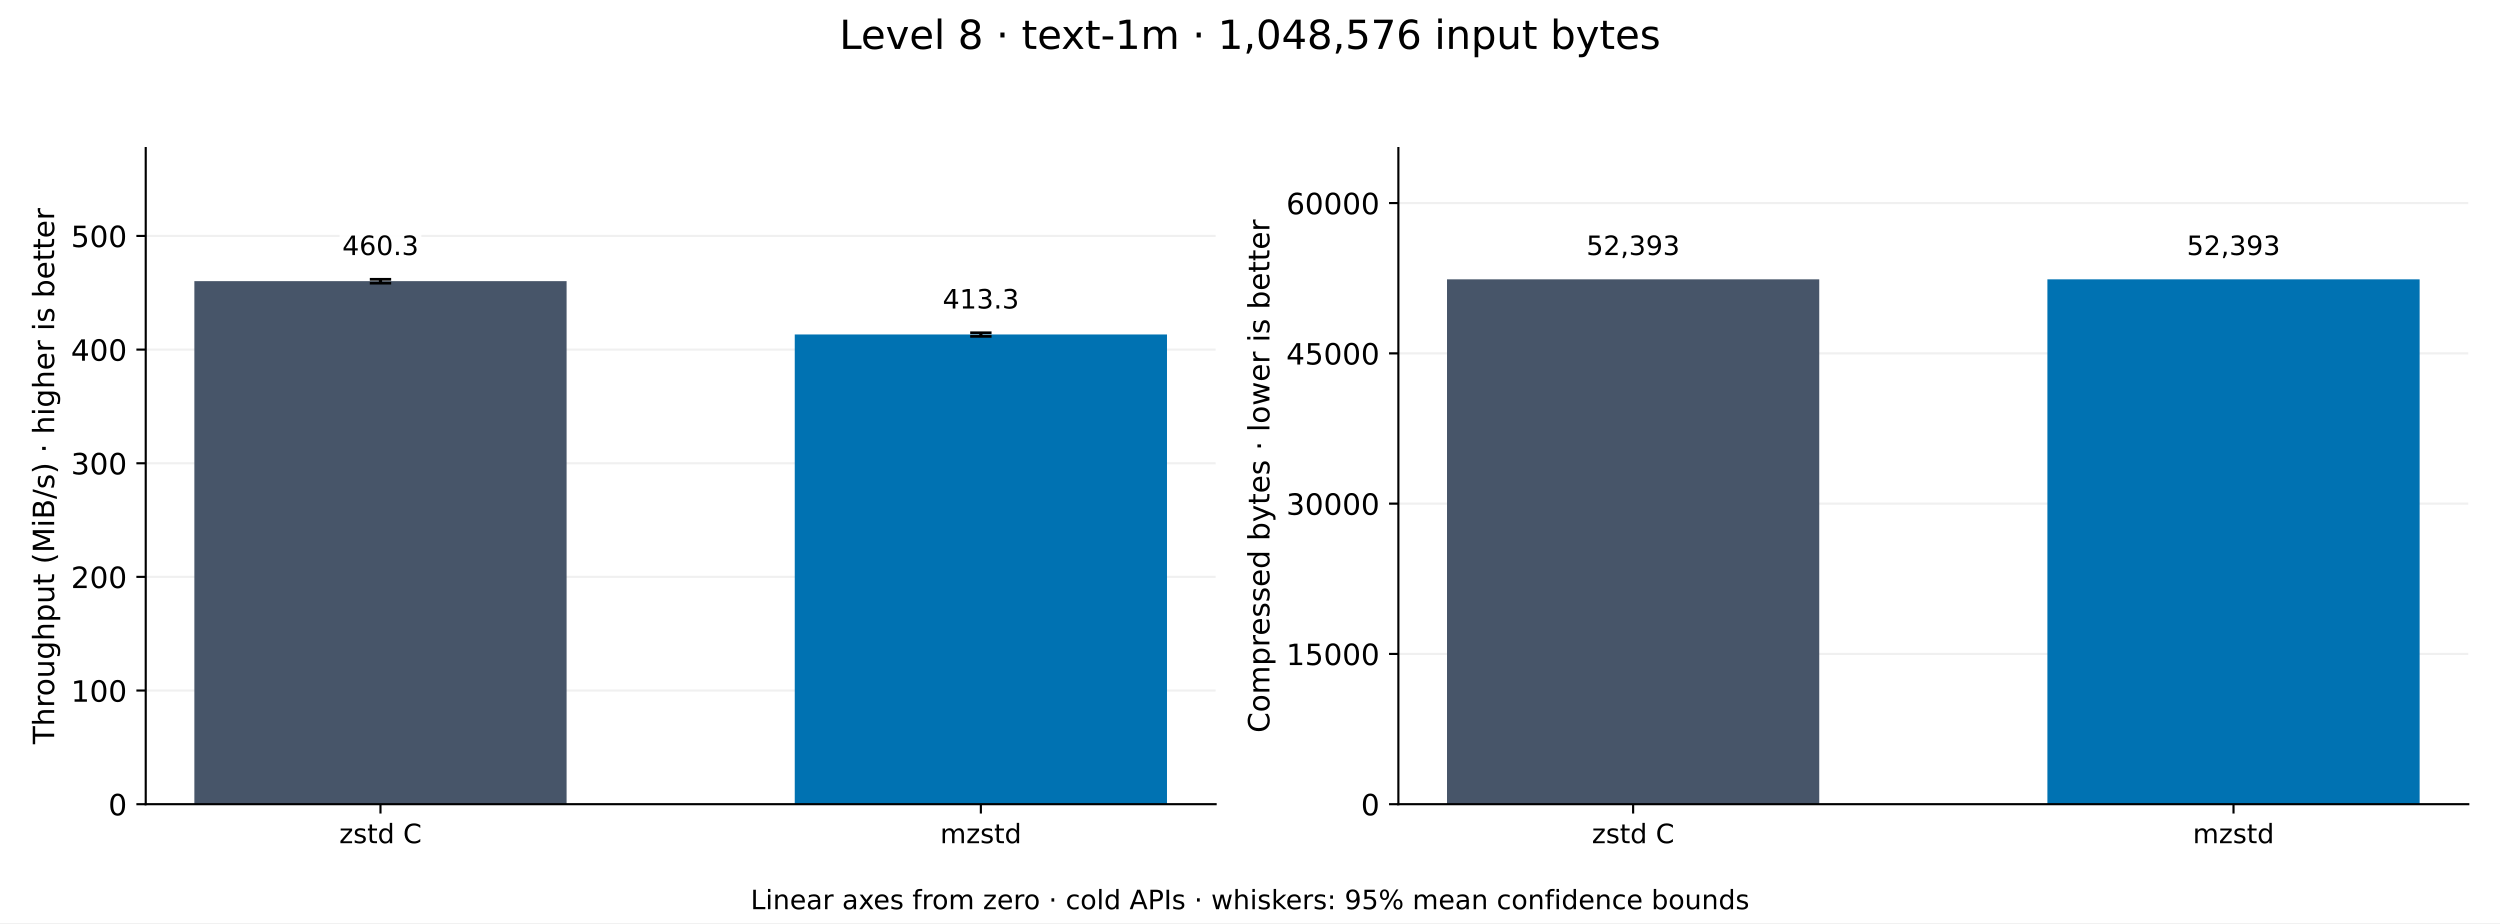
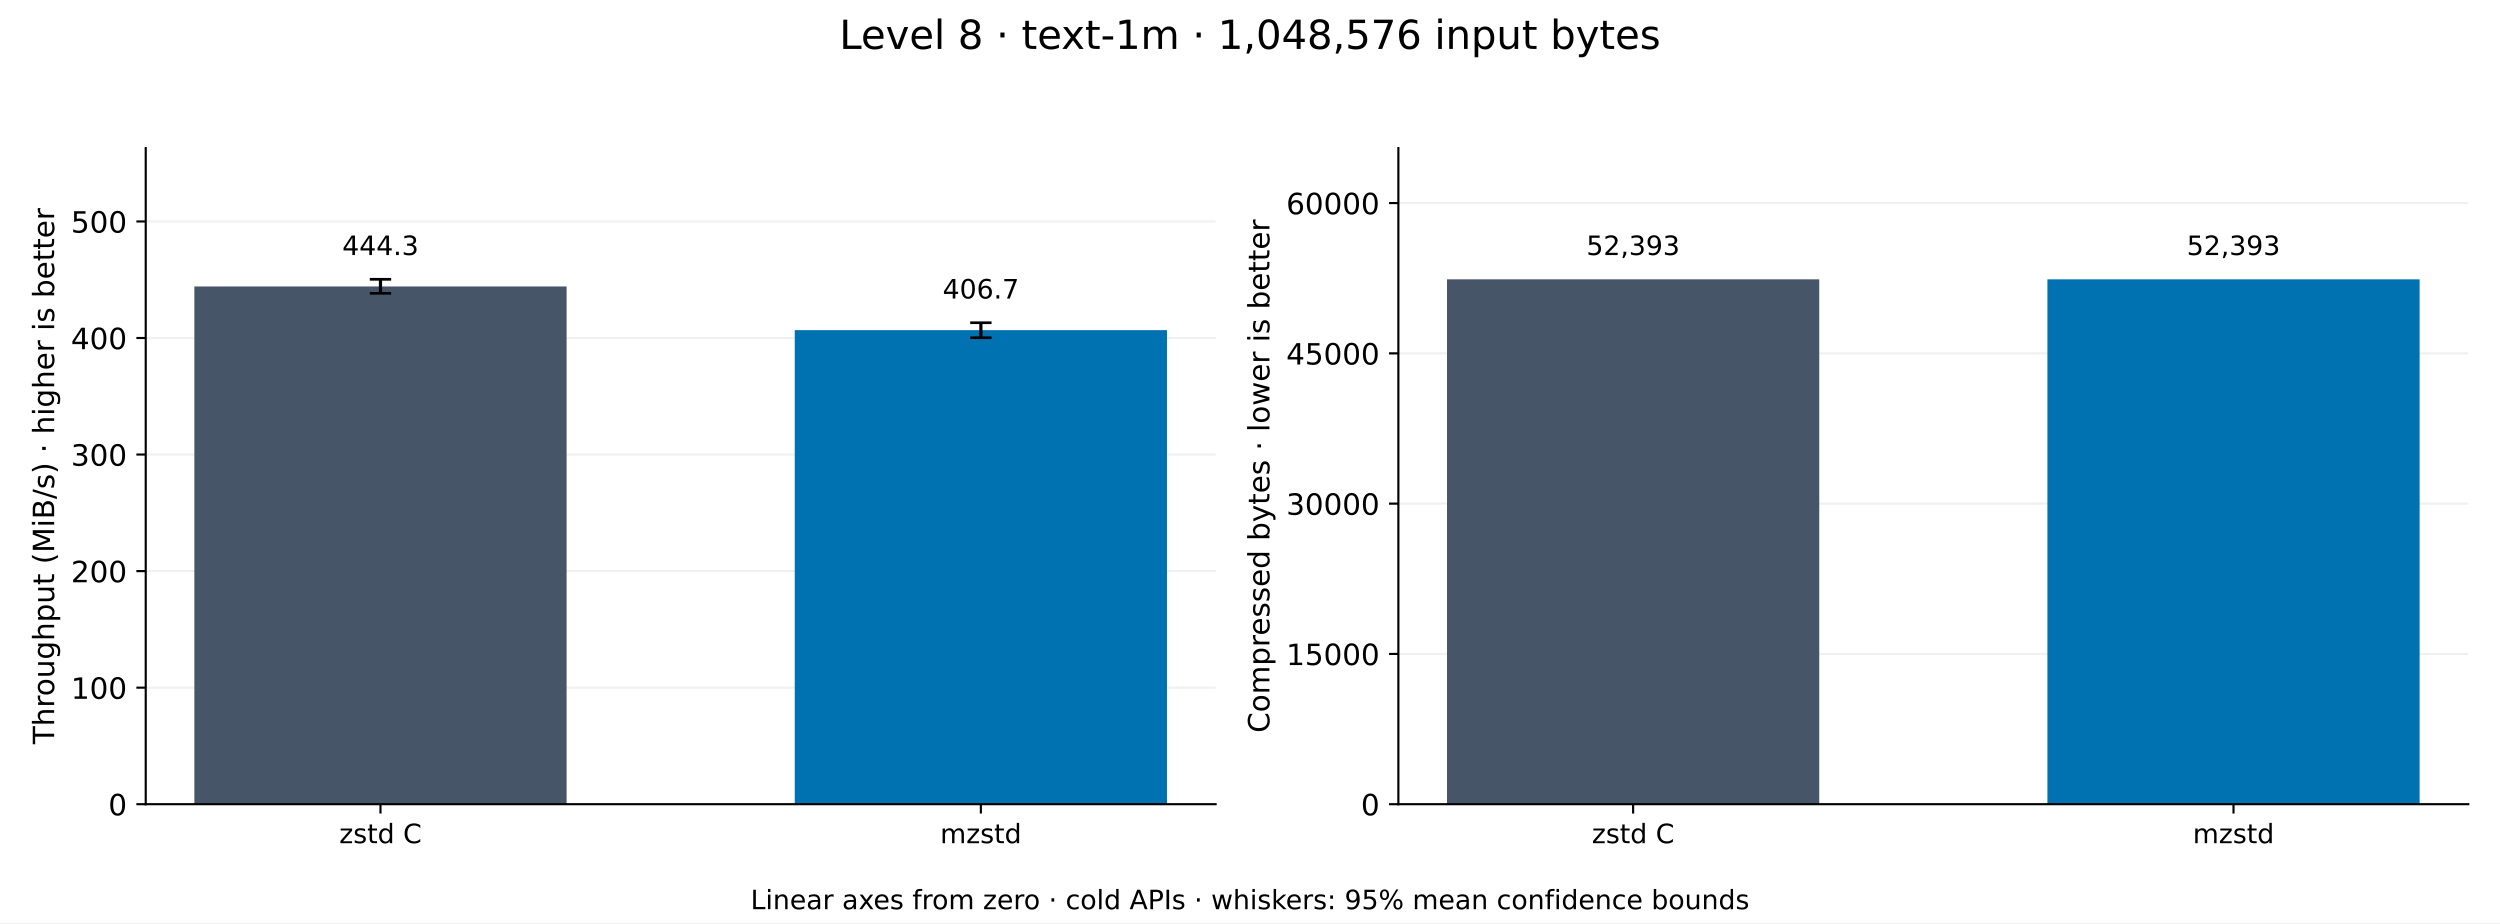
<svg xmlns="http://www.w3.org/2000/svg" xmlns:xlink="http://www.w3.org/1999/xlink" width="936pt" height="345.6pt" viewBox="0 0 936 345.6" version="1.1">
  <defs>
    <style type="text/css">*{stroke-linejoin: round; stroke-linecap: butt}</style>
  </defs>
  <g id="figure_1">
    <g id="patch_1">
      <path d="M 0 345.6 L 936 345.6 L 936 0 L 0 0 z " style="fill: #ffffff" />
    </g>
    <g id="axes_1">
      <g id="patch_2">
        <path d="M 54.56 301.088 L 455.13 301.088 L 455.13 55.44 L 54.56 55.44 z " style="fill: #ffffff" />
      </g>
      <g id="matplotlib.axis_1">
        <g id="xtick_1">
          <g id="line2d_1">
            <defs>
              <path id="mcbfd24ea1b" d="M 0 0 L 0 3.5 " style="stroke: #000000; stroke-width: 0.8" />
            </defs>
            <g>
              <use xlink:href="#mcbfd24ea1b" x="142.452" y="301.088" style="stroke: #000000; stroke-width: 0.8" />
            </g>
          </g>
          <g id="text_1">
            <text style="font-size: 10px; font-family: 'DejaVu Sans', 'Bitstream Vera Sans', 'Computer Modern Sans Serif', 'Lucida Grande', 'Verdana', 'Geneva', 'Lucid', 'Arial', 'Helvetica', 'Avant Garde', sans-serif; text-anchor: middle" x="142.452" y="315.686" transform="rotate(-0 142.4516 315.6864)">zstd C</text>
          </g>
        </g>
        <g id="xtick_2">
          <g id="line2d_2">
            <g>
              <use xlink:href="#mcbfd24ea1b" x="367.238" y="301.088" style="stroke: #000000; stroke-width: 0.8" />
            </g>
          </g>
          <g id="text_2">
            <text style="font-size: 10px; font-family: 'DejaVu Sans', 'Bitstream Vera Sans', 'Computer Modern Sans Serif', 'Lucida Grande', 'Verdana', 'Geneva', 'Lucid', 'Arial', 'Helvetica', 'Avant Garde', sans-serif; text-anchor: middle" x="367.238" y="315.686" transform="rotate(-0 367.2384 315.6864)">mzstd</text>
          </g>
        </g>
      </g>
      <g id="matplotlib.axis_2">
        <g id="ytick_1">
          <g id="line2d_3">
            <path d="M 54.56 301.088 L 455.13 301.088 " clip-path="url(#pa67cffac88)" style="fill: none; stroke: #b0b0b0; stroke-opacity: 0.18; stroke-width: 0.8; stroke-linecap: square" />
          </g>
          <g id="line2d_4">
            <defs>
              <path id="m862e928616" d="M 0 0 L -3.5 0 " style="stroke: #000000; stroke-width: 0.8" />
            </defs>
            <g>
              <use xlink:href="#m862e928616" x="54.56" y="301.088" style="stroke: #000000; stroke-width: 0.8" />
            </g>
          </g>
          <g id="text_3">
            <text style="font-size: 11px; font-family: 'DejaVu Sans', 'Bitstream Vera Sans', 'Computer Modern Sans Serif', 'Lucida Grande', 'Verdana', 'Geneva', 'Lucid', 'Arial', 'Helvetica', 'Avant Garde', sans-serif; text-anchor: end" x="47.56" y="305.267" transform="rotate(-0 47.56 305.2671)">0</text>
          </g>
        </g>
        <g id="ytick_2">
          <g id="line2d_5">
-             <path d="M 54.56 258.537 L 455.13 258.537 " clip-path="url(#pa67cffac88)" style="fill: none; stroke: #b0b0b0; stroke-opacity: 0.18; stroke-width: 0.8; stroke-linecap: square" />
+             <path d="M 54.56 257.454 L 455.13 257.454 " clip-path="url(#pa67cffac88)" style="fill: none; stroke: #b0b0b0; stroke-opacity: 0.18; stroke-width: 0.8; stroke-linecap: square" />
          </g>
          <g id="line2d_6">
            <g>
-               <use xlink:href="#m862e928616" x="54.56" y="258.537" style="stroke: #000000; stroke-width: 0.8" />
+               <use xlink:href="#m862e928616" x="54.56" y="257.454" style="stroke: #000000; stroke-width: 0.8" />
            </g>
          </g>
          <g id="text_4">
-             <text style="font-size: 11px; font-family: 'DejaVu Sans', 'Bitstream Vera Sans', 'Computer Modern Sans Serif', 'Lucida Grande', 'Verdana', 'Geneva', 'Lucid', 'Arial', 'Helvetica', 'Avant Garde', sans-serif; text-anchor: end" x="47.56" y="262.717" transform="rotate(-0 47.56 262.7165)">100</text>
+             <text style="font-size: 11px; font-family: 'DejaVu Sans', 'Bitstream Vera Sans', 'Computer Modern Sans Serif', 'Lucida Grande', 'Verdana', 'Geneva', 'Lucid', 'Arial', 'Helvetica', 'Avant Garde', sans-serif; text-anchor: end" x="47.56" y="261.633" transform="rotate(-0 47.56 261.6329)">100</text>
          </g>
        </g>
        <g id="ytick_3">
          <g id="line2d_7">
-             <path d="M 54.56 215.987 L 455.13 215.987 " clip-path="url(#pa67cffac88)" style="fill: none; stroke: #b0b0b0; stroke-opacity: 0.18; stroke-width: 0.8; stroke-linecap: square" />
+             <path d="M 54.56 213.82 L 455.13 213.82 " clip-path="url(#pa67cffac88)" style="fill: none; stroke: #b0b0b0; stroke-opacity: 0.18; stroke-width: 0.8; stroke-linecap: square" />
          </g>
          <g id="line2d_8">
            <g>
-               <use xlink:href="#m862e928616" x="54.56" y="215.987" style="stroke: #000000; stroke-width: 0.8" />
+               <use xlink:href="#m862e928616" x="54.56" y="213.82" style="stroke: #000000; stroke-width: 0.8" />
            </g>
          </g>
          <g id="text_5">
-             <text style="font-size: 11px; font-family: 'DejaVu Sans', 'Bitstream Vera Sans', 'Computer Modern Sans Serif', 'Lucida Grande', 'Verdana', 'Geneva', 'Lucid', 'Arial', 'Helvetica', 'Avant Garde', sans-serif; text-anchor: end" x="47.56" y="220.166" transform="rotate(-0 47.56 220.166)">200</text>
+             <text style="font-size: 11px; font-family: 'DejaVu Sans', 'Bitstream Vera Sans', 'Computer Modern Sans Serif', 'Lucida Grande', 'Verdana', 'Geneva', 'Lucid', 'Arial', 'Helvetica', 'Avant Garde', sans-serif; text-anchor: end" x="47.56" y="217.999" transform="rotate(-0 47.56 217.9987)">200</text>
          </g>
        </g>
        <g id="ytick_4">
          <g id="line2d_9">
-             <path d="M 54.56 173.436 L 455.13 173.436 " clip-path="url(#pa67cffac88)" style="fill: none; stroke: #b0b0b0; stroke-opacity: 0.18; stroke-width: 0.8; stroke-linecap: square" />
+             <path d="M 54.56 170.185 L 455.13 170.185 " clip-path="url(#pa67cffac88)" style="fill: none; stroke: #b0b0b0; stroke-opacity: 0.18; stroke-width: 0.8; stroke-linecap: square" />
          </g>
          <g id="line2d_10">
            <g>
-               <use xlink:href="#m862e928616" x="54.56" y="173.436" style="stroke: #000000; stroke-width: 0.8" />
+               <use xlink:href="#m862e928616" x="54.56" y="170.185" style="stroke: #000000; stroke-width: 0.8" />
            </g>
          </g>
          <g id="text_6">
-             <text style="font-size: 11px; font-family: 'DejaVu Sans', 'Bitstream Vera Sans', 'Computer Modern Sans Serif', 'Lucida Grande', 'Verdana', 'Geneva', 'Lucid', 'Arial', 'Helvetica', 'Avant Garde', sans-serif; text-anchor: end" x="47.56" y="177.615" transform="rotate(-0 47.56 177.6154)">300</text>
+             <text style="font-size: 11px; font-family: 'DejaVu Sans', 'Bitstream Vera Sans', 'Computer Modern Sans Serif', 'Lucida Grande', 'Verdana', 'Geneva', 'Lucid', 'Arial', 'Helvetica', 'Avant Garde', sans-serif; text-anchor: end" x="47.56" y="174.364" transform="rotate(-0 47.56 174.3644)">300</text>
          </g>
        </g>
        <g id="ytick_5">
          <g id="line2d_11">
-             <path d="M 54.56 130.886 L 455.13 130.886 " clip-path="url(#pa67cffac88)" style="fill: none; stroke: #b0b0b0; stroke-opacity: 0.18; stroke-width: 0.8; stroke-linecap: square" />
+             <path d="M 54.56 126.551 L 455.13 126.551 " clip-path="url(#pa67cffac88)" style="fill: none; stroke: #b0b0b0; stroke-opacity: 0.18; stroke-width: 0.8; stroke-linecap: square" />
          </g>
          <g id="line2d_12">
            <g>
-               <use xlink:href="#m862e928616" x="54.56" y="130.886" style="stroke: #000000; stroke-width: 0.8" />
+               <use xlink:href="#m862e928616" x="54.56" y="126.551" style="stroke: #000000; stroke-width: 0.8" />
            </g>
          </g>
          <g id="text_7">
-             <text style="font-size: 11px; font-family: 'DejaVu Sans', 'Bitstream Vera Sans', 'Computer Modern Sans Serif', 'Lucida Grande', 'Verdana', 'Geneva', 'Lucid', 'Arial', 'Helvetica', 'Avant Garde', sans-serif; text-anchor: end" x="47.56" y="135.065" transform="rotate(-0 47.56 135.0648)">400</text>
+             <text style="font-size: 11px; font-family: 'DejaVu Sans', 'Bitstream Vera Sans', 'Computer Modern Sans Serif', 'Lucida Grande', 'Verdana', 'Geneva', 'Lucid', 'Arial', 'Helvetica', 'Avant Garde', sans-serif; text-anchor: end" x="47.56" y="130.73" transform="rotate(-0 47.56 130.7302)">400</text>
          </g>
        </g>
        <g id="ytick_6">
          <g id="line2d_13">
-             <path d="M 54.56 88.335 L 455.13 88.335 " clip-path="url(#pa67cffac88)" style="fill: none; stroke: #b0b0b0; stroke-opacity: 0.18; stroke-width: 0.8; stroke-linecap: square" />
+             <path d="M 54.56 82.917 L 455.13 82.917 " clip-path="url(#pa67cffac88)" style="fill: none; stroke: #b0b0b0; stroke-opacity: 0.18; stroke-width: 0.8; stroke-linecap: square" />
          </g>
          <g id="line2d_14">
            <g>
-               <use xlink:href="#m862e928616" x="54.56" y="88.335" style="stroke: #000000; stroke-width: 0.8" />
+               <use xlink:href="#m862e928616" x="54.56" y="82.917" style="stroke: #000000; stroke-width: 0.8" />
            </g>
          </g>
          <g id="text_8">
-             <text style="font-size: 11px; font-family: 'DejaVu Sans', 'Bitstream Vera Sans', 'Computer Modern Sans Serif', 'Lucida Grande', 'Verdana', 'Geneva', 'Lucid', 'Arial', 'Helvetica', 'Avant Garde', sans-serif; text-anchor: end" x="47.56" y="92.514" transform="rotate(-0 47.56 92.51417)">500</text>
+             <text style="font-size: 11px; font-family: 'DejaVu Sans', 'Bitstream Vera Sans', 'Computer Modern Sans Serif', 'Lucida Grande', 'Verdana', 'Geneva', 'Lucid', 'Arial', 'Helvetica', 'Avant Garde', sans-serif; text-anchor: end" x="47.56" y="87.096" transform="rotate(-0 47.56 87.09598)">500</text>
          </g>
        </g>
        <g id="text_9">
          <text style="font-size: 11px; font-family: 'DejaVu Sans', 'Bitstream Vera Sans', 'Computer Modern Sans Serif', 'Lucida Grande', 'Verdana', 'Geneva', 'Lucid', 'Arial', 'Helvetica', 'Avant Garde', sans-serif; text-anchor: middle" x="20.276" y="178.264" transform="rotate(-90 20.27609 178.264)">Throughput (MiB/s) · higher is better</text>
        </g>
      </g>
      <g id="patch_3">
-         <path d="M 72.768 301.088 L 212.136 301.088 L 212.136 105.247 L 72.768 105.247 z " clip-path="url(#pa67cffac88)" style="fill: #475569" />
+         <path d="M 72.768 301.088 L 212.136 301.088 L 212.136 107.242 L 72.768 107.242 z " clip-path="url(#pa67cffac88)" style="fill: #475569" />
      </g>
      <g id="patch_4">
-         <path d="M 297.554 301.088 L 436.922 301.088 L 436.922 125.233 L 297.554 125.233 z " clip-path="url(#pa67cffac88)" style="fill: #0072b2" />
+         <path d="M 297.554 301.088 L 436.922 301.088 L 436.922 123.608 L 297.554 123.608 z " clip-path="url(#pa67cffac88)" style="fill: #0072b2" />
      </g>
      <g id="LineCollection_1">
-         <path d="M 142.452 106.04 L 142.452 104.57 " clip-path="url(#pa67cffac88)" style="fill: none; stroke: #000000; stroke-width: 1.2" />
-         <path d="M 367.238 125.938 L 367.238 124.588 " clip-path="url(#pa67cffac88)" style="fill: none; stroke: #000000; stroke-width: 1.2" />
+         <path d="M 142.452 109.821 L 142.452 104.57 " clip-path="url(#pa67cffac88)" style="fill: none; stroke: #000000; stroke-width: 1.2" />
+         <path d="M 367.238 126.451 L 367.238 120.837 " clip-path="url(#pa67cffac88)" style="fill: none; stroke: #000000; stroke-width: 1.2" />
      </g>
      <g id="line2d_15">
        <defs>
          <path id="mf7f69e77f0" d="M 4 0 L -4 -0 " style="stroke: #000000" />
        </defs>
        <g clip-path="url(#pa67cffac88)">
-           <use xlink:href="#mf7f69e77f0" x="142.452" y="106.04" style="fill: #1f77b4; stroke: #000000" />
-           <use xlink:href="#mf7f69e77f0" x="367.238" y="125.938" style="fill: #1f77b4; stroke: #000000" />
+           <use xlink:href="#mf7f69e77f0" x="142.452" y="109.821" style="fill: #1f77b4; stroke: #000000" />
+           <use xlink:href="#mf7f69e77f0" x="367.238" y="126.451" style="fill: #1f77b4; stroke: #000000" />
        </g>
      </g>
      <g id="line2d_16">
        <g clip-path="url(#pa67cffac88)">
          <use xlink:href="#mf7f69e77f0" x="142.452" y="104.57" style="fill: #1f77b4; stroke: #000000" />
-           <use xlink:href="#mf7f69e77f0" x="367.238" y="124.588" style="fill: #1f77b4; stroke: #000000" />
+           <use xlink:href="#mf7f69e77f0" x="367.238" y="120.837" style="fill: #1f77b4; stroke: #000000" />
        </g>
      </g>
      <g id="patch_5">
        <path d="M 54.56 301.088 L 54.56 55.44 " style="fill: none; stroke: #000000; stroke-width: 0.8; stroke-linejoin: miter; stroke-linecap: square" />
      </g>
      <g id="patch_6">
        <path d="M 54.56 301.088 L 455.13 301.088 " style="fill: none; stroke: #000000; stroke-width: 0.8; stroke-linejoin: miter; stroke-linecap: square" />
      </g>
      <g id="text_10">
        <g id="patch_7">
          <path d="M 127.138 98.57 L 157.766 98.57 L 157.766 86.891 L 127.138 86.891 z " style="fill: #ffffff; opacity: 0.9" />
        </g>
-         <text style="font-size: 10px; font-family: 'DejaVu Sans', 'Bitstream Vera Sans', 'Computer Modern Sans Serif', 'Lucida Grande', 'Verdana', 'Geneva', 'Lucid', 'Arial', 'Helvetica', 'Avant Garde', sans-serif; text-anchor: middle" x="142.452" y="95.49" transform="rotate(-0 142.4516 95.48991)">460.3</text>
+         <text style="font-size: 10px; font-family: 'DejaVu Sans', 'Bitstream Vera Sans', 'Computer Modern Sans Serif', 'Lucida Grande', 'Verdana', 'Geneva', 'Lucid', 'Arial', 'Helvetica', 'Avant Garde', sans-serif; text-anchor: middle" x="142.452" y="95.49" transform="rotate(-0 142.4516 95.48991)">444.3</text>
      </g>
      <g id="text_11">
        <g id="patch_8">
-           <path d="M 351.924 118.588 L 382.552 118.588 L 382.552 106.91 L 351.924 106.91 z " style="fill: #ffffff; opacity: 0.9" />
-         </g>
-         <text style="font-size: 10px; font-family: 'DejaVu Sans', 'Bitstream Vera Sans', 'Computer Modern Sans Serif', 'Lucida Grande', 'Verdana', 'Geneva', 'Lucid', 'Arial', 'Helvetica', 'Avant Garde', sans-serif; text-anchor: middle" x="367.238" y="115.508" transform="rotate(-0 367.2384 115.508)">413.3</text>
+           <path d="M 351.924 114.837 L 382.552 114.837 L 382.552 103.159 L 351.924 103.159 z " style="fill: #ffffff; opacity: 0.9" />
+         </g>
+         <text style="font-size: 10px; font-family: 'DejaVu Sans', 'Bitstream Vera Sans', 'Computer Modern Sans Serif', 'Lucida Grande', 'Verdana', 'Geneva', 'Lucid', 'Arial', 'Helvetica', 'Avant Garde', sans-serif; text-anchor: middle" x="367.238" y="111.758" transform="rotate(-0 367.2384 111.7577)">406.7</text>
      </g>
    </g>
    <g id="axes_2">
      <g id="patch_9">
        <path d="M 523.55 301.088 L 924.12 301.088 L 924.12 55.44 L 523.55 55.44 z " style="fill: #ffffff" />
      </g>
      <g id="matplotlib.axis_3">
        <g id="xtick_3">
          <g id="line2d_17">
            <g>
              <use xlink:href="#mcbfd24ea1b" x="611.442" y="301.088" style="stroke: #000000; stroke-width: 0.8" />
            </g>
          </g>
          <g id="text_12">
            <text style="font-size: 10px; font-family: 'DejaVu Sans', 'Bitstream Vera Sans', 'Computer Modern Sans Serif', 'Lucida Grande', 'Verdana', 'Geneva', 'Lucid', 'Arial', 'Helvetica', 'Avant Garde', sans-serif; text-anchor: middle" x="611.442" y="315.686" transform="rotate(-0 611.4416 315.6864)">zstd C</text>
          </g>
        </g>
        <g id="xtick_4">
          <g id="line2d_18">
            <g>
              <use xlink:href="#mcbfd24ea1b" x="836.228" y="301.088" style="stroke: #000000; stroke-width: 0.8" />
            </g>
          </g>
          <g id="text_13">
            <text style="font-size: 10px; font-family: 'DejaVu Sans', 'Bitstream Vera Sans', 'Computer Modern Sans Serif', 'Lucida Grande', 'Verdana', 'Geneva', 'Lucid', 'Arial', 'Helvetica', 'Avant Garde', sans-serif; text-anchor: middle" x="836.228" y="315.686" transform="rotate(-0 836.2284 315.6864)">mzstd</text>
          </g>
        </g>
      </g>
      <g id="matplotlib.axis_4">
        <g id="ytick_7">
          <g id="line2d_19">
            <path d="M 523.55 301.088 L 924.12 301.088 " clip-path="url(#pa73c3ccd9b)" style="fill: none; stroke: #b0b0b0; stroke-opacity: 0.18; stroke-width: 0.8; stroke-linecap: square" />
          </g>
          <g id="line2d_20">
            <g>
              <use xlink:href="#m862e928616" x="523.55" y="301.088" style="stroke: #000000; stroke-width: 0.8" />
            </g>
          </g>
          <g id="text_14">
            <text style="font-size: 11px; font-family: 'DejaVu Sans', 'Bitstream Vera Sans', 'Computer Modern Sans Serif', 'Lucida Grande', 'Verdana', 'Geneva', 'Lucid', 'Arial', 'Helvetica', 'Avant Garde', sans-serif; text-anchor: end" x="516.55" y="305.267" transform="rotate(-0 516.55 305.2671)">0</text>
          </g>
        </g>
        <g id="ytick_8">
          <g id="line2d_21">
            <path d="M 523.55 244.825 L 924.12 244.825 " clip-path="url(#pa73c3ccd9b)" style="fill: none; stroke: #b0b0b0; stroke-opacity: 0.18; stroke-width: 0.8; stroke-linecap: square" />
          </g>
          <g id="line2d_22">
            <g>
              <use xlink:href="#m862e928616" x="523.55" y="244.825" style="stroke: #000000; stroke-width: 0.8" />
            </g>
          </g>
          <g id="text_15">
            <text style="font-size: 11px; font-family: 'DejaVu Sans', 'Bitstream Vera Sans', 'Computer Modern Sans Serif', 'Lucida Grande', 'Verdana', 'Geneva', 'Lucid', 'Arial', 'Helvetica', 'Avant Garde', sans-serif; text-anchor: end" x="516.55" y="249.004" transform="rotate(-0 516.55 249.0044)">15000</text>
          </g>
        </g>
        <g id="ytick_9">
          <g id="line2d_23">
            <path d="M 523.55 188.562 L 924.12 188.562 " clip-path="url(#pa73c3ccd9b)" style="fill: none; stroke: #b0b0b0; stroke-opacity: 0.18; stroke-width: 0.8; stroke-linecap: square" />
          </g>
          <g id="line2d_24">
            <g>
              <use xlink:href="#m862e928616" x="523.55" y="188.562" style="stroke: #000000; stroke-width: 0.8" />
            </g>
          </g>
          <g id="text_16">
            <text style="font-size: 11px; font-family: 'DejaVu Sans', 'Bitstream Vera Sans', 'Computer Modern Sans Serif', 'Lucida Grande', 'Verdana', 'Geneva', 'Lucid', 'Arial', 'Helvetica', 'Avant Garde', sans-serif; text-anchor: end" x="516.55" y="192.742" transform="rotate(-0 516.55 192.7416)">30000</text>
          </g>
        </g>
        <g id="ytick_10">
          <g id="line2d_25">
            <path d="M 523.55 132.3 L 924.12 132.3 " clip-path="url(#pa73c3ccd9b)" style="fill: none; stroke: #b0b0b0; stroke-opacity: 0.18; stroke-width: 0.8; stroke-linecap: square" />
          </g>
          <g id="line2d_26">
            <g>
              <use xlink:href="#m862e928616" x="523.55" y="132.3" style="stroke: #000000; stroke-width: 0.8" />
            </g>
          </g>
          <g id="text_17">
            <text style="font-size: 11px; font-family: 'DejaVu Sans', 'Bitstream Vera Sans', 'Computer Modern Sans Serif', 'Lucida Grande', 'Verdana', 'Geneva', 'Lucid', 'Arial', 'Helvetica', 'Avant Garde', sans-serif; text-anchor: end" x="516.55" y="136.479" transform="rotate(-0 516.55 136.4788)">45000</text>
          </g>
        </g>
        <g id="ytick_11">
          <g id="line2d_27">
            <path d="M 523.55 76.037 L 924.12 76.037 " clip-path="url(#pa73c3ccd9b)" style="fill: none; stroke: #b0b0b0; stroke-opacity: 0.18; stroke-width: 0.8; stroke-linecap: square" />
          </g>
          <g id="line2d_28">
            <g>
              <use xlink:href="#m862e928616" x="523.55" y="76.037" style="stroke: #000000; stroke-width: 0.8" />
            </g>
          </g>
          <g id="text_18">
            <text style="font-size: 11px; font-family: 'DejaVu Sans', 'Bitstream Vera Sans', 'Computer Modern Sans Serif', 'Lucida Grande', 'Verdana', 'Geneva', 'Lucid', 'Arial', 'Helvetica', 'Avant Garde', sans-serif; text-anchor: end" x="516.55" y="80.216" transform="rotate(-0 516.55 80.21601)">60000</text>
          </g>
        </g>
        <g id="text_19">
          <text style="font-size: 11px; font-family: 'DejaVu Sans', 'Bitstream Vera Sans', 'Computer Modern Sans Serif', 'Lucida Grande', 'Verdana', 'Geneva', 'Lucid', 'Arial', 'Helvetica', 'Avant Garde', sans-serif; text-anchor: middle" x="475.269" y="178.264" transform="rotate(-90 475.2686 178.264)">Compressed bytes · lower is better</text>
        </g>
      </g>
      <g id="patch_10">
        <path d="M 541.758 301.088 L 681.126 301.088 L 681.126 104.57 L 541.758 104.57 z " clip-path="url(#pa73c3ccd9b)" style="fill: #475569" />
      </g>
      <g id="patch_11">
        <path d="M 766.544 301.088 L 905.912 301.088 L 905.912 104.57 L 766.544 104.57 z " clip-path="url(#pa73c3ccd9b)" style="fill: #0072b2" />
      </g>
      <g id="patch_12">
        <path d="M 523.55 301.088 L 523.55 55.44 " style="fill: none; stroke: #000000; stroke-width: 0.8; stroke-linejoin: miter; stroke-linecap: square" />
      </g>
      <g id="patch_13">
        <path d="M 523.55 301.088 L 924.12 301.088 " style="fill: none; stroke: #000000; stroke-width: 0.8; stroke-linejoin: miter; stroke-linecap: square" />
      </g>
      <g id="text_20">
        <g id="patch_14">
          <path d="M 592.946 98.57 L 629.937 98.57 L 629.937 86.891 L 592.946 86.891 z " style="fill: #ffffff; opacity: 0.9" />
        </g>
        <text style="font-size: 10px; font-family: 'DejaVu Sans', 'Bitstream Vera Sans', 'Computer Modern Sans Serif', 'Lucida Grande', 'Verdana', 'Geneva', 'Lucid', 'Arial', 'Helvetica', 'Avant Garde', sans-serif; text-anchor: middle" x="611.442" y="95.49" transform="rotate(-0 611.4416 95.48991)">52,393</text>
      </g>
      <g id="text_21">
        <g id="patch_15">
          <path d="M 817.733 98.57 L 854.724 98.57 L 854.724 86.891 L 817.733 86.891 z " style="fill: #ffffff; opacity: 0.9" />
        </g>
        <text style="font-size: 10px; font-family: 'DejaVu Sans', 'Bitstream Vera Sans', 'Computer Modern Sans Serif', 'Lucida Grande', 'Verdana', 'Geneva', 'Lucid', 'Arial', 'Helvetica', 'Avant Garde', sans-serif; text-anchor: middle" x="836.228" y="95.49" transform="rotate(-0 836.2284 95.48991)">52,393</text>
      </g>
    </g>
    <g id="text_22">
      <text style="font-size: 15px; font-family: 'DejaVu Sans', 'Bitstream Vera Sans', 'Computer Modern Sans Serif', 'Lucida Grande', 'Verdana', 'Geneva', 'Lucid', 'Arial', 'Helvetica', 'Avant Garde', sans-serif; text-anchor: middle" x="468" y="18.31" transform="rotate(-0 468 18.30966)">Level 8 · text-1m · 1,048,576 input bytes</text>
    </g>
    <g id="text_23">
      <text style="font-size: 10px; font-family: 'DejaVu Sans', 'Bitstream Vera Sans', 'Computer Modern Sans Serif', 'Lucida Grande', 'Verdana', 'Geneva', 'Lucid', 'Arial', 'Helvetica', 'Avant Garde', sans-serif; text-anchor: middle" x="468" y="340.416" transform="rotate(-0 468 340.416)">Linear axes from zero · cold APIs · whiskers: 95% mean confidence bounds</text>
    </g>
  </g>
  <defs>
    <clipPath id="pa67cffac88">
      <rect x="54.56" y="55.44" width="400.57" height="245.648" />
    </clipPath>
    <clipPath id="pa73c3ccd9b">
      <rect x="523.55" y="55.44" width="400.57" height="245.648" />
    </clipPath>
  </defs>
</svg>
